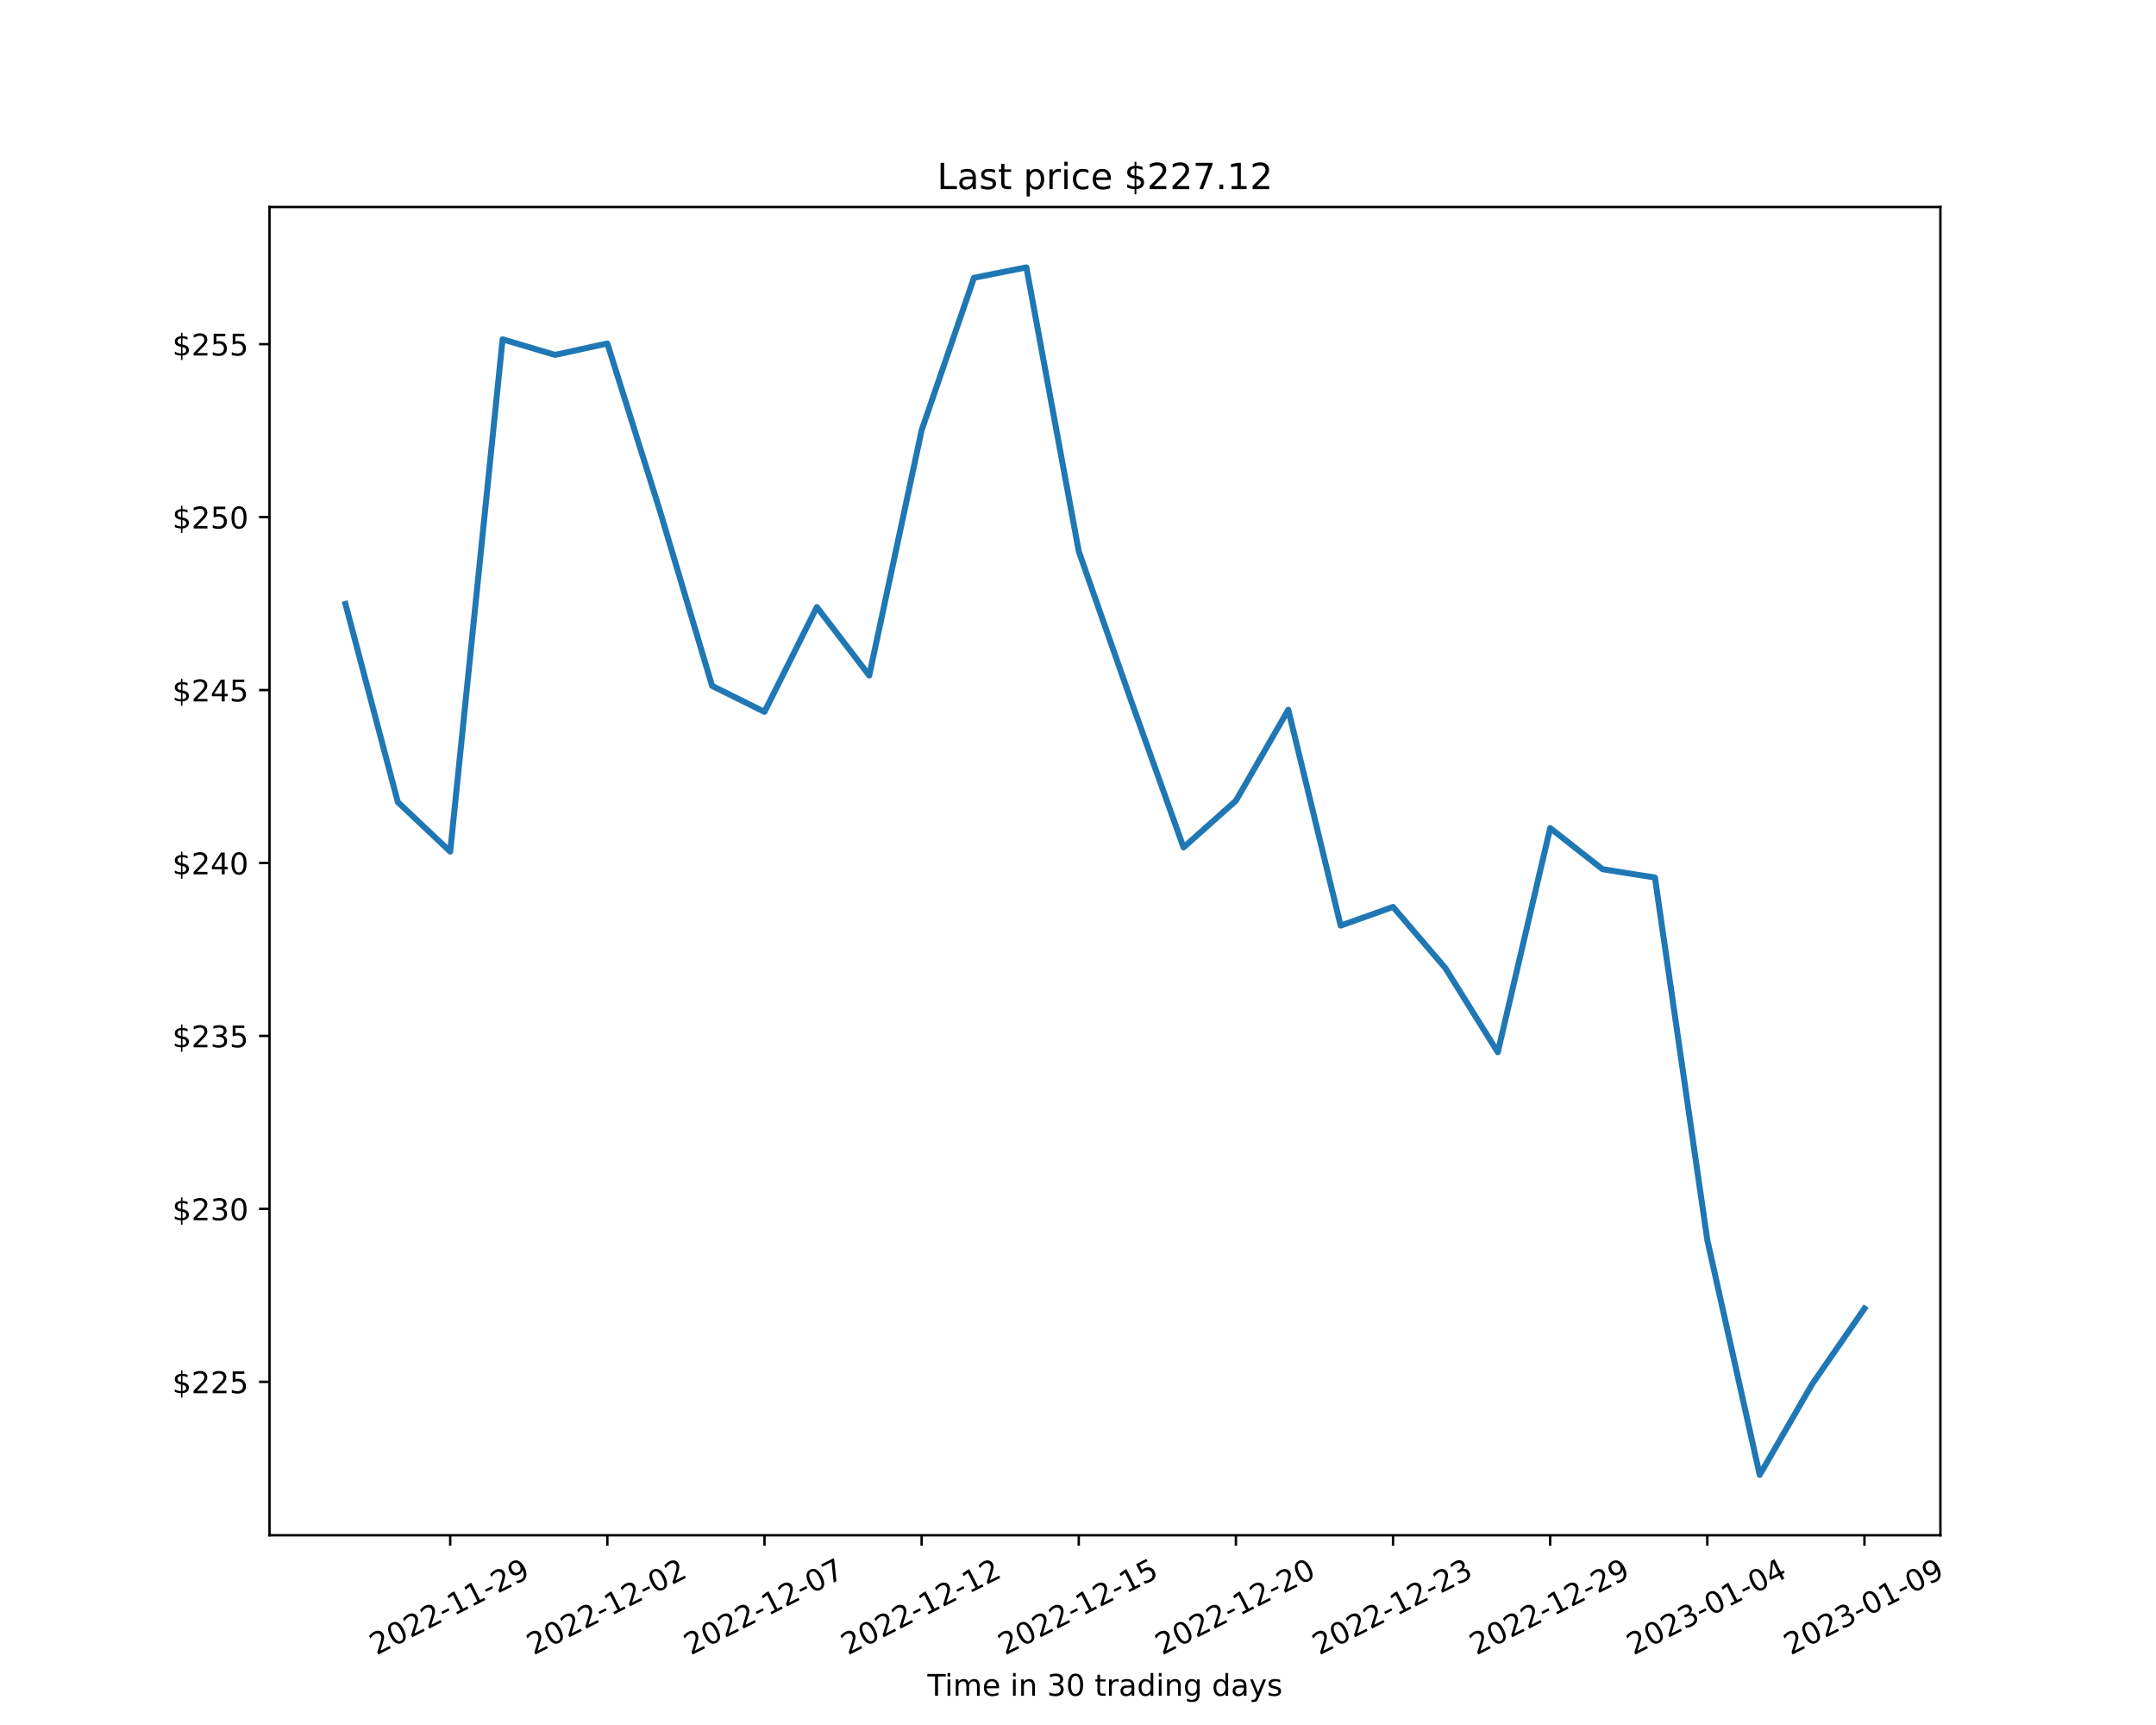
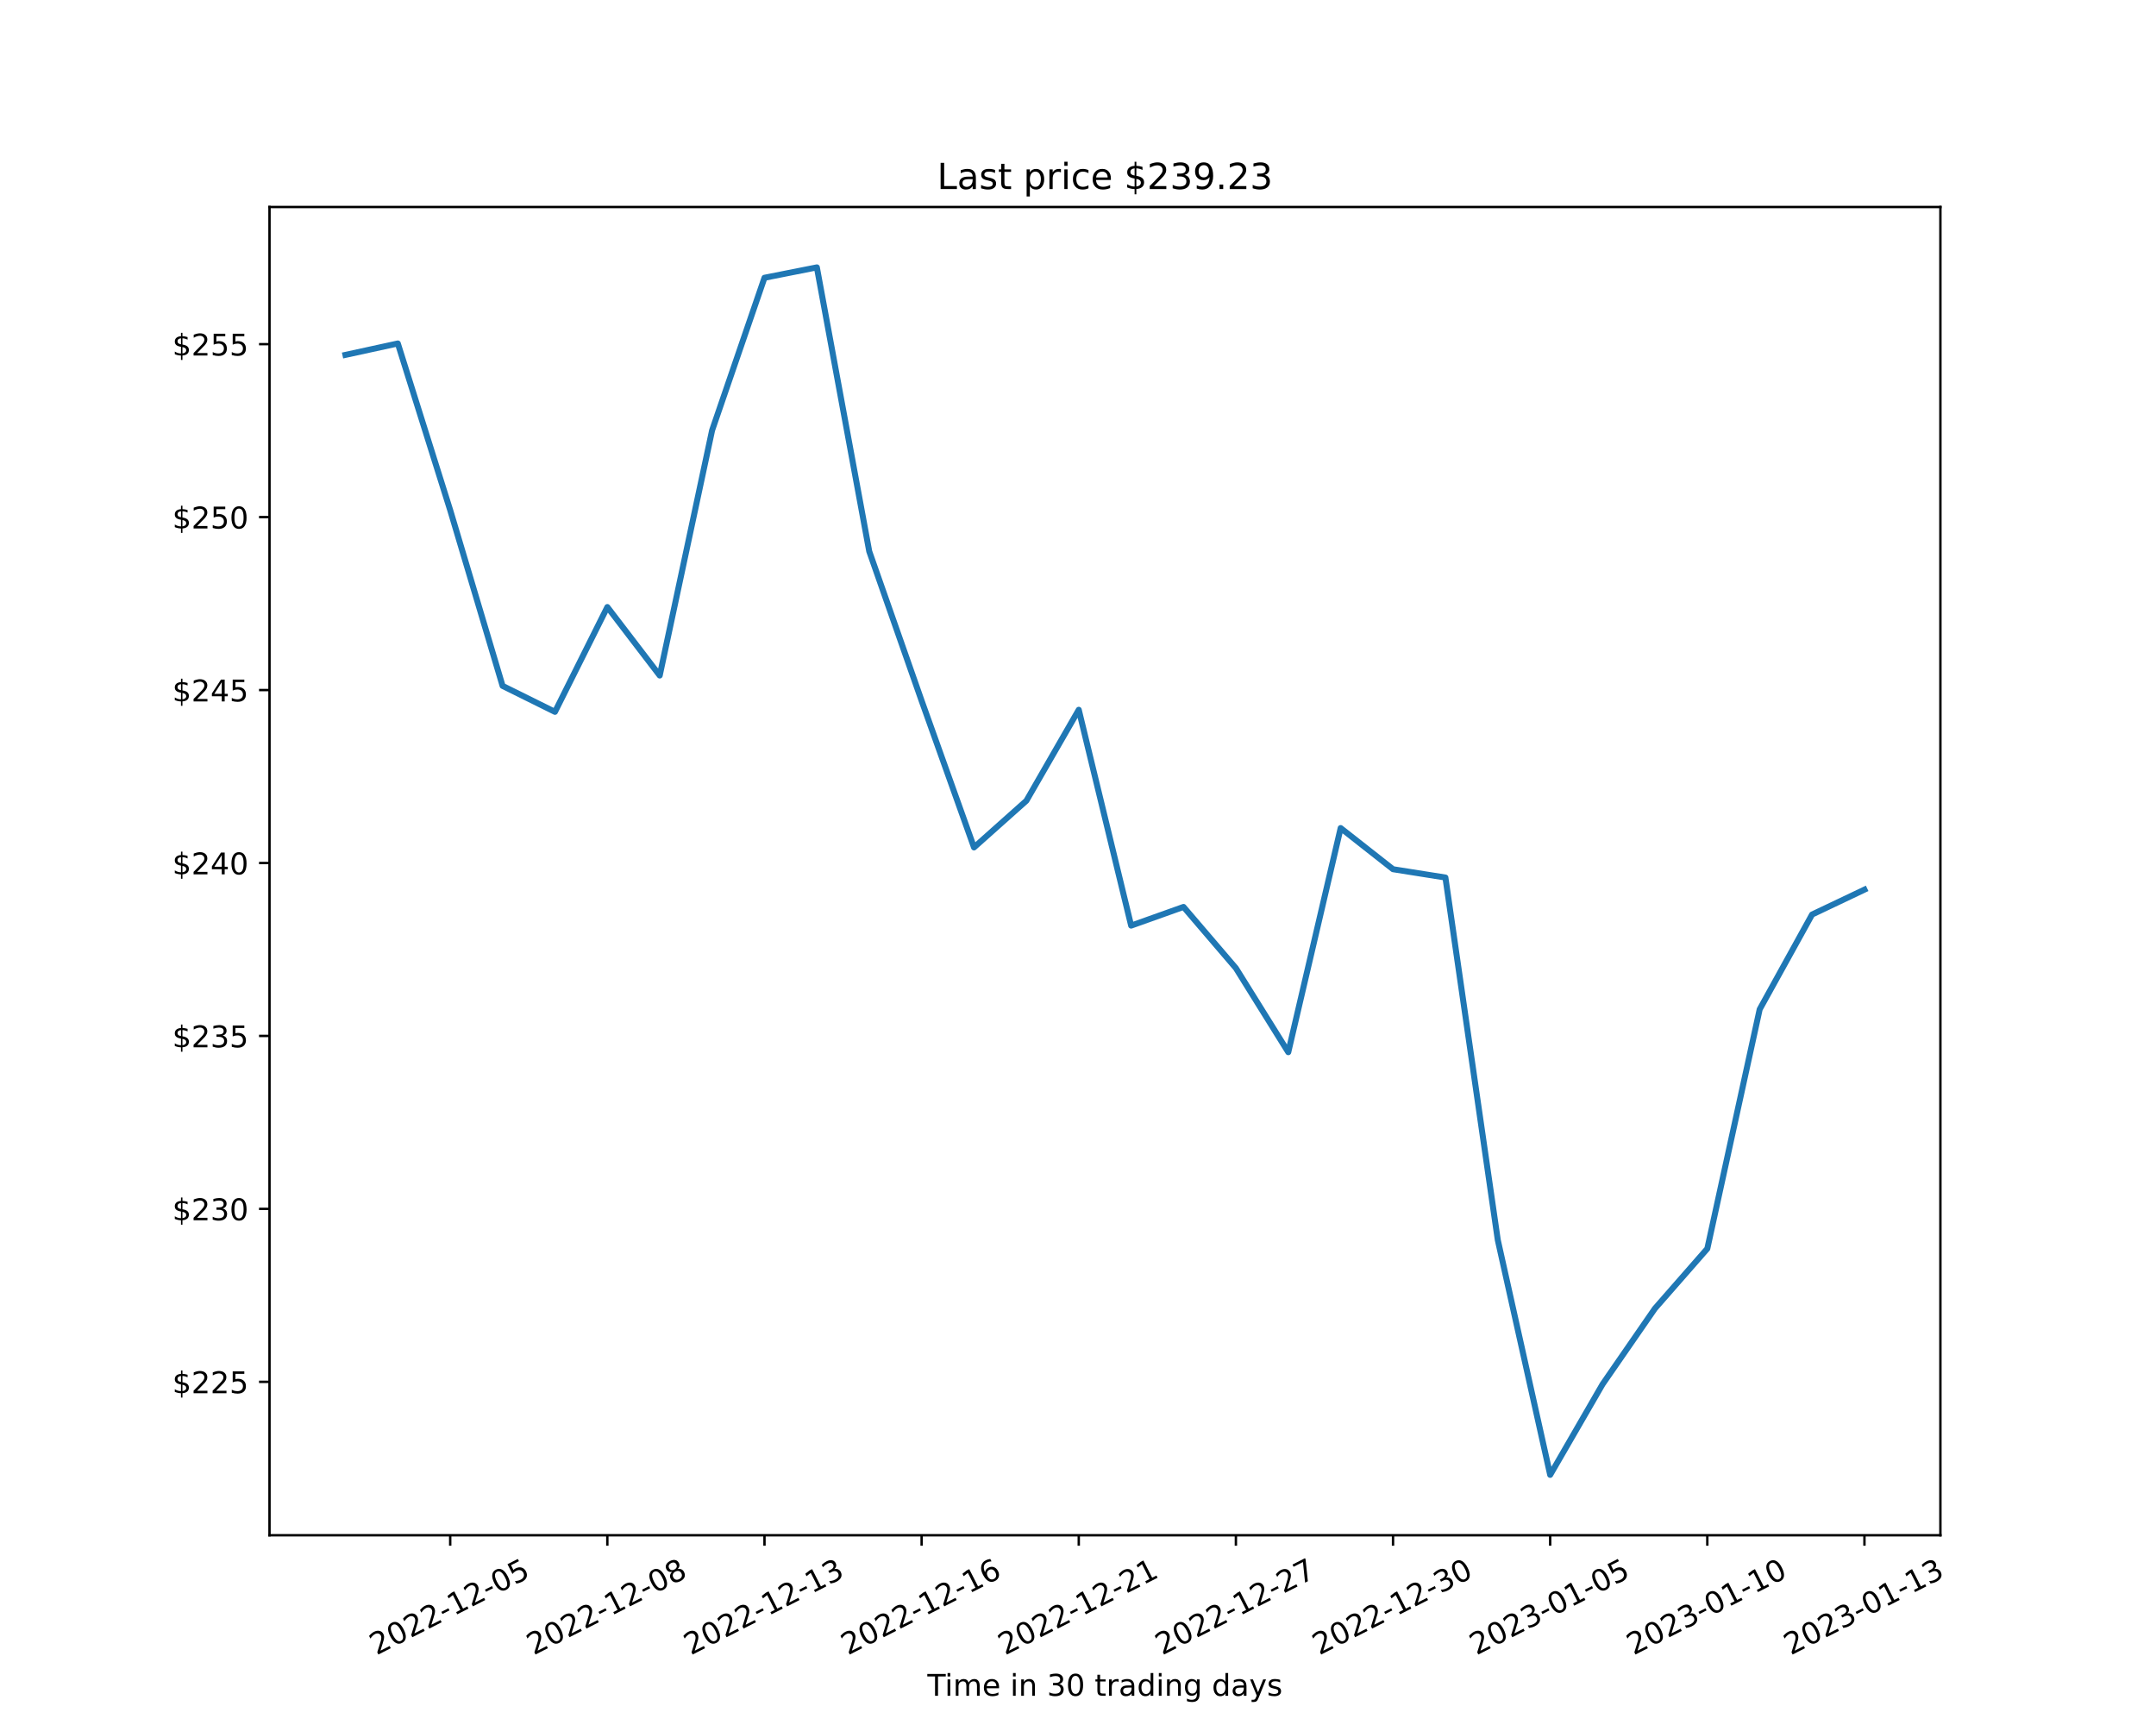
<svg xmlns="http://www.w3.org/2000/svg" xmlns:xlink="http://www.w3.org/1999/xlink" width="720pt" height="576pt" viewBox="0 0 720 576" version="1.1">
  <defs>
    <style type="text/css">*{stroke-linejoin: round; stroke-linecap: butt}</style>
  </defs>
  <g id="figure_1">
    <g id="patch_1">
      <path d="M 0 576  L 720 576  L 720 0  L 0 0  z " style="fill: #ffffff" />
    </g>
    <g id="axes_1">
      <g id="patch_2">
        <path d="M 90 512.64  L 648 512.64  L 648 69.12  L 90 69.12  z " style="fill: #ffffff" />
      </g>
      <g id="matplotlib.axis_1">
        <g id="xtick_1">
          <g id="line2d_1">
            <defs>
-               <path id="m94356f0869" d="M 0 0  L 0 3.5  " style="stroke: #000000; stroke-width: 0.8" />
+               <path id="ma079483c7f" d="M 0 0  L 0 3.5  " style="stroke: #000000; stroke-width: 0.8" />
            </defs>
            <g>
-               <use xlink:href="#m94356f0869" x="622.636" y="512.64" style="stroke: #000000; stroke-width: 0.8" />
+               <use xlink:href="#ma079483c7f" x="622.636" y="512.64" style="stroke: #000000; stroke-width: 0.8" />
            </g>
          </g>
          <g id="text_1">
            <g transform="translate(597.9984 552.7942) rotate(-27) scale(0.1 -0.1)">
              <defs>
                <path id="DejaVuSans-32" d="M 1228 531  L 3431 531  L 3431 0  L 469 0  L 469 531  Q 828 903 1448 1529  Q 2069 2156 2228 2338  Q 2531 2678 2651 2914  Q 2772 3150 2772 3378  Q 2772 3750 2511 3984  Q 2250 4219 1831 4219  Q 1534 4219 1204 4116  Q 875 4013 500 3803  L 500 4441  Q 881 4594 1212 4672  Q 1544 4750 1819 4750  Q 2544 4750 2975 4387  Q 3406 4025 3406 3419  Q 3406 3131 3298 2873  Q 3191 2616 2906 2266  Q 2828 2175 2409 1742  Q 1991 1309 1228 531  z " transform="scale(0.015625)" />
                <path id="DejaVuSans-30" d="M 2034 4250  Q 1547 4250 1301 3770  Q 1056 3291 1056 2328  Q 1056 1369 1301 889  Q 1547 409 2034 409  Q 2525 409 2770 889  Q 3016 1369 3016 2328  Q 3016 3291 2770 3770  Q 2525 4250 2034 4250  z M 2034 4750  Q 2819 4750 3233 4129  Q 3647 3509 3647 2328  Q 3647 1150 3233 529  Q 2819 -91 2034 -91  Q 1250 -91 836 529  Q 422 1150 422 2328  Q 422 3509 836 4129  Q 1250 4750 2034 4750  z " transform="scale(0.015625)" />
                <path id="DejaVuSans-33" d="M 2597 2516  Q 3050 2419 3304 2112  Q 3559 1806 3559 1356  Q 3559 666 3084 287  Q 2609 -91 1734 -91  Q 1441 -91 1130 -33  Q 819 25 488 141  L 488 750  Q 750 597 1062 519  Q 1375 441 1716 441  Q 2309 441 2620 675  Q 2931 909 2931 1356  Q 2931 1769 2642 2001  Q 2353 2234 1838 2234  L 1294 2234  L 1294 2753  L 1863 2753  Q 2328 2753 2575 2939  Q 2822 3125 2822 3475  Q 2822 3834 2567 4026  Q 2313 4219 1838 4219  Q 1578 4219 1281 4162  Q 984 4106 628 3988  L 628 4550  Q 988 4650 1302 4700  Q 1616 4750 1894 4750  Q 2613 4750 3031 4423  Q 3450 4097 3450 3541  Q 3450 3153 3228 2886  Q 3006 2619 2597 2516  z " transform="scale(0.015625)" />
                <path id="DejaVuSans-2d" d="M 313 2009  L 1997 2009  L 1997 1497  L 313 1497  L 313 2009  z " transform="scale(0.015625)" />
                <path id="DejaVuSans-31" d="M 794 531  L 1825 531  L 1825 4091  L 703 3866  L 703 4441  L 1819 4666  L 2450 4666  L 2450 531  L 3481 531  L 3481 0  L 794 0  L 794 531  z " transform="scale(0.015625)" />
-                 <path id="DejaVuSans-39" d="M 703 97  L 703 672  Q 941 559 1184 500  Q 1428 441 1663 441  Q 2288 441 2617 861  Q 2947 1281 2994 2138  Q 2813 1869 2534 1725  Q 2256 1581 1919 1581  Q 1219 1581 811 2004  Q 403 2428 403 3163  Q 403 3881 828 4315  Q 1253 4750 1959 4750  Q 2769 4750 3195 4129  Q 3622 3509 3622 2328  Q 3622 1225 3098 567  Q 2575 -91 1691 -91  Q 1453 -91 1209 -44  Q 966 3 703 97  z M 1959 2075  Q 2384 2075 2632 2365  Q 2881 2656 2881 3163  Q 2881 3666 2632 3958  Q 2384 4250 1959 4250  Q 1534 4250 1286 3958  Q 1038 3666 1038 3163  Q 1038 2656 1286 2365  Q 1534 2075 1959 2075  z " transform="scale(0.015625)" />
              </defs>
              <use xlink:href="#DejaVuSans-32" />
              <use xlink:href="#DejaVuSans-30" x="63.623" />
              <use xlink:href="#DejaVuSans-32" x="127.246" />
              <use xlink:href="#DejaVuSans-33" x="190.869" />
              <use xlink:href="#DejaVuSans-2d" x="254.492" />
              <use xlink:href="#DejaVuSans-30" x="290.576" />
              <use xlink:href="#DejaVuSans-31" x="354.199" />
              <use xlink:href="#DejaVuSans-2d" x="417.822" />
-               <use xlink:href="#DejaVuSans-30" x="453.906" />
-               <use xlink:href="#DejaVuSans-39" x="517.529" />
+               <use xlink:href="#DejaVuSans-31" x="453.906" />
+               <use xlink:href="#DejaVuSans-33" x="517.529" />
            </g>
          </g>
        </g>
        <g id="xtick_2">
          <g id="line2d_2">
            <g>
-               <use xlink:href="#m94356f0869" x="570.16" y="512.64" style="stroke: #000000; stroke-width: 0.8" />
+               <use xlink:href="#ma079483c7f" x="570.16" y="512.64" style="stroke: #000000; stroke-width: 0.8" />
            </g>
          </g>
          <g id="text_2">
            <g transform="translate(545.5219 552.7942) rotate(-27) scale(0.1 -0.1)">
-               <defs>
-                 <path id="DejaVuSans-34" d="M 2419 4116  L 825 1625  L 2419 1625  L 2419 4116  z M 2253 4666  L 3047 4666  L 3047 1625  L 3713 1625  L 3713 1100  L 3047 1100  L 3047 0  L 2419 0  L 2419 1100  L 313 1100  L 313 1709  L 2253 4666  z " transform="scale(0.015625)" />
-               </defs>
              <use xlink:href="#DejaVuSans-32" />
              <use xlink:href="#DejaVuSans-30" x="63.623" />
              <use xlink:href="#DejaVuSans-32" x="127.246" />
              <use xlink:href="#DejaVuSans-33" x="190.869" />
              <use xlink:href="#DejaVuSans-2d" x="254.492" />
              <use xlink:href="#DejaVuSans-30" x="290.576" />
              <use xlink:href="#DejaVuSans-31" x="354.199" />
              <use xlink:href="#DejaVuSans-2d" x="417.822" />
-               <use xlink:href="#DejaVuSans-30" x="453.906" />
-               <use xlink:href="#DejaVuSans-34" x="517.529" />
+               <use xlink:href="#DejaVuSans-31" x="453.906" />
+               <use xlink:href="#DejaVuSans-30" x="517.529" />
            </g>
          </g>
        </g>
        <g id="xtick_3">
          <g id="line2d_3">
            <g>
-               <use xlink:href="#m94356f0869" x="517.683" y="512.64" style="stroke: #000000; stroke-width: 0.8" />
+               <use xlink:href="#ma079483c7f" x="517.683" y="512.64" style="stroke: #000000; stroke-width: 0.8" />
            </g>
          </g>
          <g id="text_3">
            <g transform="translate(493.0454 552.7942) rotate(-27) scale(0.1 -0.1)">
-               <use xlink:href="#DejaVuSans-32" />
-               <use xlink:href="#DejaVuSans-30" x="63.623" />
-               <use xlink:href="#DejaVuSans-32" x="127.246" />
-               <use xlink:href="#DejaVuSans-32" x="190.869" />
-               <use xlink:href="#DejaVuSans-2d" x="254.492" />
-               <use xlink:href="#DejaVuSans-31" x="290.576" />
-               <use xlink:href="#DejaVuSans-32" x="354.199" />
-               <use xlink:href="#DejaVuSans-2d" x="417.822" />
-               <use xlink:href="#DejaVuSans-32" x="453.906" />
-               <use xlink:href="#DejaVuSans-39" x="517.529" />
+               <defs>
+                 <path id="DejaVuSans-35" d="M 691 4666  L 3169 4666  L 3169 4134  L 1269 4134  L 1269 2991  Q 1406 3038 1543 3061  Q 1681 3084 1819 3084  Q 2600 3084 3056 2656  Q 3513 2228 3513 1497  Q 3513 744 3044 326  Q 2575 -91 1722 -91  Q 1428 -91 1123 -41  Q 819 9 494 109  L 494 744  Q 775 591 1075 516  Q 1375 441 1709 441  Q 2250 441 2565 725  Q 2881 1009 2881 1497  Q 2881 1984 2565 2268  Q 2250 2553 1709 2553  Q 1456 2553 1204 2497  Q 953 2441 691 2322  L 691 4666  z " transform="scale(0.015625)" />
+               </defs>
+               <use xlink:href="#DejaVuSans-32" />
+               <use xlink:href="#DejaVuSans-30" x="63.623" />
+               <use xlink:href="#DejaVuSans-32" x="127.246" />
+               <use xlink:href="#DejaVuSans-33" x="190.869" />
+               <use xlink:href="#DejaVuSans-2d" x="254.492" />
+               <use xlink:href="#DejaVuSans-30" x="290.576" />
+               <use xlink:href="#DejaVuSans-31" x="354.199" />
+               <use xlink:href="#DejaVuSans-2d" x="417.822" />
+               <use xlink:href="#DejaVuSans-30" x="453.906" />
+               <use xlink:href="#DejaVuSans-35" x="517.529" />
            </g>
          </g>
        </g>
        <g id="xtick_4">
          <g id="line2d_4">
            <g>
-               <use xlink:href="#m94356f0869" x="465.207" y="512.64" style="stroke: #000000; stroke-width: 0.8" />
+               <use xlink:href="#ma079483c7f" x="465.207" y="512.64" style="stroke: #000000; stroke-width: 0.8" />
            </g>
          </g>
          <g id="text_4">
            <g transform="translate(440.5689 552.7942) rotate(-27) scale(0.1 -0.1)">
              <use xlink:href="#DejaVuSans-32" />
              <use xlink:href="#DejaVuSans-30" x="63.623" />
              <use xlink:href="#DejaVuSans-32" x="127.246" />
              <use xlink:href="#DejaVuSans-32" x="190.869" />
              <use xlink:href="#DejaVuSans-2d" x="254.492" />
              <use xlink:href="#DejaVuSans-31" x="290.576" />
              <use xlink:href="#DejaVuSans-32" x="354.199" />
              <use xlink:href="#DejaVuSans-2d" x="417.822" />
-               <use xlink:href="#DejaVuSans-32" x="453.906" />
-               <use xlink:href="#DejaVuSans-33" x="517.529" />
+               <use xlink:href="#DejaVuSans-33" x="453.906" />
+               <use xlink:href="#DejaVuSans-30" x="517.529" />
            </g>
          </g>
        </g>
        <g id="xtick_5">
          <g id="line2d_5">
            <g>
-               <use xlink:href="#m94356f0869" x="412.73" y="512.64" style="stroke: #000000; stroke-width: 0.8" />
+               <use xlink:href="#ma079483c7f" x="412.73" y="512.64" style="stroke: #000000; stroke-width: 0.8" />
            </g>
          </g>
          <g id="text_5">
            <g transform="translate(388.0924 552.7942) rotate(-27) scale(0.1 -0.1)">
+               <defs>
+                 <path id="DejaVuSans-37" d="M 525 4666  L 3525 4666  L 3525 4397  L 1831 0  L 1172 0  L 2766 4134  L 525 4134  L 525 4666  z " transform="scale(0.015625)" />
+               </defs>
              <use xlink:href="#DejaVuSans-32" />
              <use xlink:href="#DejaVuSans-30" x="63.623" />
              <use xlink:href="#DejaVuSans-32" x="127.246" />
              <use xlink:href="#DejaVuSans-32" x="190.869" />
              <use xlink:href="#DejaVuSans-2d" x="254.492" />
              <use xlink:href="#DejaVuSans-31" x="290.576" />
              <use xlink:href="#DejaVuSans-32" x="354.199" />
              <use xlink:href="#DejaVuSans-2d" x="417.822" />
              <use xlink:href="#DejaVuSans-32" x="453.906" />
-               <use xlink:href="#DejaVuSans-30" x="517.529" />
+               <use xlink:href="#DejaVuSans-37" x="517.529" />
            </g>
          </g>
        </g>
        <g id="xtick_6">
          <g id="line2d_6">
            <g>
-               <use xlink:href="#m94356f0869" x="360.254" y="512.64" style="stroke: #000000; stroke-width: 0.8" />
+               <use xlink:href="#ma079483c7f" x="360.254" y="512.64" style="stroke: #000000; stroke-width: 0.8" />
            </g>
          </g>
          <g id="text_6">
            <g transform="translate(335.6159 552.7942) rotate(-27) scale(0.1 -0.1)">
-               <defs>
-                 <path id="DejaVuSans-35" d="M 691 4666  L 3169 4666  L 3169 4134  L 1269 4134  L 1269 2991  Q 1406 3038 1543 3061  Q 1681 3084 1819 3084  Q 2600 3084 3056 2656  Q 3513 2228 3513 1497  Q 3513 744 3044 326  Q 2575 -91 1722 -91  Q 1428 -91 1123 -41  Q 819 9 494 109  L 494 744  Q 775 591 1075 516  Q 1375 441 1709 441  Q 2250 441 2565 725  Q 2881 1009 2881 1497  Q 2881 1984 2565 2268  Q 2250 2553 1709 2553  Q 1456 2553 1204 2497  Q 953 2441 691 2322  L 691 4666  z " transform="scale(0.015625)" />
-               </defs>
-               <use xlink:href="#DejaVuSans-32" />
-               <use xlink:href="#DejaVuSans-30" x="63.623" />
-               <use xlink:href="#DejaVuSans-32" x="127.246" />
-               <use xlink:href="#DejaVuSans-32" x="190.869" />
-               <use xlink:href="#DejaVuSans-2d" x="254.492" />
-               <use xlink:href="#DejaVuSans-31" x="290.576" />
-               <use xlink:href="#DejaVuSans-32" x="354.199" />
-               <use xlink:href="#DejaVuSans-2d" x="417.822" />
-               <use xlink:href="#DejaVuSans-31" x="453.906" />
-               <use xlink:href="#DejaVuSans-35" x="517.529" />
+               <use xlink:href="#DejaVuSans-32" />
+               <use xlink:href="#DejaVuSans-30" x="63.623" />
+               <use xlink:href="#DejaVuSans-32" x="127.246" />
+               <use xlink:href="#DejaVuSans-32" x="190.869" />
+               <use xlink:href="#DejaVuSans-2d" x="254.492" />
+               <use xlink:href="#DejaVuSans-31" x="290.576" />
+               <use xlink:href="#DejaVuSans-32" x="354.199" />
+               <use xlink:href="#DejaVuSans-2d" x="417.822" />
+               <use xlink:href="#DejaVuSans-32" x="453.906" />
+               <use xlink:href="#DejaVuSans-31" x="517.529" />
            </g>
          </g>
        </g>
        <g id="xtick_7">
          <g id="line2d_7">
            <g>
-               <use xlink:href="#m94356f0869" x="307.777" y="512.64" style="stroke: #000000; stroke-width: 0.8" />
+               <use xlink:href="#ma079483c7f" x="307.777" y="512.64" style="stroke: #000000; stroke-width: 0.8" />
            </g>
          </g>
          <g id="text_7">
            <g transform="translate(283.1395 552.7942) rotate(-27) scale(0.1 -0.1)">
+               <defs>
+                 <path id="DejaVuSans-36" d="M 2113 2584  Q 1688 2584 1439 2293  Q 1191 2003 1191 1497  Q 1191 994 1439 701  Q 1688 409 2113 409  Q 2538 409 2786 701  Q 3034 994 3034 1497  Q 3034 2003 2786 2293  Q 2538 2584 2113 2584  z M 3366 4563  L 3366 3988  Q 3128 4100 2886 4159  Q 2644 4219 2406 4219  Q 1781 4219 1451 3797  Q 1122 3375 1075 2522  Q 1259 2794 1537 2939  Q 1816 3084 2150 3084  Q 2853 3084 3261 2657  Q 3669 2231 3669 1497  Q 3669 778 3244 343  Q 2819 -91 2113 -91  Q 1303 -91 875 529  Q 447 1150 447 2328  Q 447 3434 972 4092  Q 1497 4750 2381 4750  Q 2619 4750 2861 4703  Q 3103 4656 3366 4563  z " transform="scale(0.015625)" />
+               </defs>
              <use xlink:href="#DejaVuSans-32" />
              <use xlink:href="#DejaVuSans-30" x="63.623" />
              <use xlink:href="#DejaVuSans-32" x="127.246" />
              <use xlink:href="#DejaVuSans-32" x="190.869" />
              <use xlink:href="#DejaVuSans-2d" x="254.492" />
              <use xlink:href="#DejaVuSans-31" x="290.576" />
              <use xlink:href="#DejaVuSans-32" x="354.199" />
              <use xlink:href="#DejaVuSans-2d" x="417.822" />
              <use xlink:href="#DejaVuSans-31" x="453.906" />
-               <use xlink:href="#DejaVuSans-32" x="517.529" />
+               <use xlink:href="#DejaVuSans-36" x="517.529" />
            </g>
          </g>
        </g>
        <g id="xtick_8">
          <g id="line2d_8">
            <g>
-               <use xlink:href="#m94356f0869" x="255.301" y="512.64" style="stroke: #000000; stroke-width: 0.8" />
+               <use xlink:href="#ma079483c7f" x="255.301" y="512.64" style="stroke: #000000; stroke-width: 0.8" />
            </g>
          </g>
          <g id="text_8">
            <g transform="translate(230.663 552.7942) rotate(-27) scale(0.1 -0.1)">
-               <defs>
-                 <path id="DejaVuSans-37" d="M 525 4666  L 3525 4666  L 3525 4397  L 1831 0  L 1172 0  L 2766 4134  L 525 4134  L 525 4666  z " transform="scale(0.015625)" />
-               </defs>
-               <use xlink:href="#DejaVuSans-32" />
-               <use xlink:href="#DejaVuSans-30" x="63.623" />
-               <use xlink:href="#DejaVuSans-32" x="127.246" />
-               <use xlink:href="#DejaVuSans-32" x="190.869" />
-               <use xlink:href="#DejaVuSans-2d" x="254.492" />
-               <use xlink:href="#DejaVuSans-31" x="290.576" />
-               <use xlink:href="#DejaVuSans-32" x="354.199" />
-               <use xlink:href="#DejaVuSans-2d" x="417.822" />
-               <use xlink:href="#DejaVuSans-30" x="453.906" />
-               <use xlink:href="#DejaVuSans-37" x="517.529" />
+               <use xlink:href="#DejaVuSans-32" />
+               <use xlink:href="#DejaVuSans-30" x="63.623" />
+               <use xlink:href="#DejaVuSans-32" x="127.246" />
+               <use xlink:href="#DejaVuSans-32" x="190.869" />
+               <use xlink:href="#DejaVuSans-2d" x="254.492" />
+               <use xlink:href="#DejaVuSans-31" x="290.576" />
+               <use xlink:href="#DejaVuSans-32" x="354.199" />
+               <use xlink:href="#DejaVuSans-2d" x="417.822" />
+               <use xlink:href="#DejaVuSans-31" x="453.906" />
+               <use xlink:href="#DejaVuSans-33" x="517.529" />
            </g>
          </g>
        </g>
        <g id="xtick_9">
          <g id="line2d_9">
            <g>
-               <use xlink:href="#m94356f0869" x="202.824" y="512.64" style="stroke: #000000; stroke-width: 0.8" />
+               <use xlink:href="#ma079483c7f" x="202.824" y="512.64" style="stroke: #000000; stroke-width: 0.8" />
            </g>
          </g>
          <g id="text_9">
            <g transform="translate(178.1865 552.7942) rotate(-27) scale(0.1 -0.1)">
+               <defs>
+                 <path id="DejaVuSans-38" d="M 2034 2216  Q 1584 2216 1326 1975  Q 1069 1734 1069 1313  Q 1069 891 1326 650  Q 1584 409 2034 409  Q 2484 409 2743 651  Q 3003 894 3003 1313  Q 3003 1734 2745 1975  Q 2488 2216 2034 2216  z M 1403 2484  Q 997 2584 770 2862  Q 544 3141 544 3541  Q 544 4100 942 4425  Q 1341 4750 2034 4750  Q 2731 4750 3128 4425  Q 3525 4100 3525 3541  Q 3525 3141 3298 2862  Q 3072 2584 2669 2484  Q 3125 2378 3379 2068  Q 3634 1759 3634 1313  Q 3634 634 3220 271  Q 2806 -91 2034 -91  Q 1263 -91 848 271  Q 434 634 434 1313  Q 434 1759 690 2068  Q 947 2378 1403 2484  z M 1172 3481  Q 1172 3119 1398 2916  Q 1625 2713 2034 2713  Q 2441 2713 2670 2916  Q 2900 3119 2900 3481  Q 2900 3844 2670 4047  Q 2441 4250 2034 4250  Q 1625 4250 1398 4047  Q 1172 3844 1172 3481  z " transform="scale(0.015625)" />
+               </defs>
              <use xlink:href="#DejaVuSans-32" />
              <use xlink:href="#DejaVuSans-30" x="63.623" />
              <use xlink:href="#DejaVuSans-32" x="127.246" />
              <use xlink:href="#DejaVuSans-32" x="190.869" />
              <use xlink:href="#DejaVuSans-2d" x="254.492" />
              <use xlink:href="#DejaVuSans-31" x="290.576" />
              <use xlink:href="#DejaVuSans-32" x="354.199" />
              <use xlink:href="#DejaVuSans-2d" x="417.822" />
              <use xlink:href="#DejaVuSans-30" x="453.906" />
-               <use xlink:href="#DejaVuSans-32" x="517.529" />
+               <use xlink:href="#DejaVuSans-38" x="517.529" />
            </g>
          </g>
        </g>
        <g id="xtick_10">
          <g id="line2d_10">
            <g>
-               <use xlink:href="#m94356f0869" x="150.348" y="512.64" style="stroke: #000000; stroke-width: 0.8" />
+               <use xlink:href="#ma079483c7f" x="150.348" y="512.64" style="stroke: #000000; stroke-width: 0.8" />
            </g>
          </g>
          <g id="text_10">
            <g transform="translate(125.71 552.7942) rotate(-27) scale(0.1 -0.1)">
              <use xlink:href="#DejaVuSans-32" />
              <use xlink:href="#DejaVuSans-30" x="63.623" />
              <use xlink:href="#DejaVuSans-32" x="127.246" />
              <use xlink:href="#DejaVuSans-32" x="190.869" />
              <use xlink:href="#DejaVuSans-2d" x="254.492" />
              <use xlink:href="#DejaVuSans-31" x="290.576" />
-               <use xlink:href="#DejaVuSans-31" x="354.199" />
-               <use xlink:href="#DejaVuSans-2d" x="417.822" />
-               <use xlink:href="#DejaVuSans-32" x="453.906" />
-               <use xlink:href="#DejaVuSans-39" x="517.529" />
+               <use xlink:href="#DejaVuSans-32" x="354.199" />
+               <use xlink:href="#DejaVuSans-2d" x="417.822" />
+               <use xlink:href="#DejaVuSans-30" x="453.906" />
+               <use xlink:href="#DejaVuSans-35" x="517.529" />
            </g>
          </g>
        </g>
        <g id="text_11">
          <g transform="translate(309.7016 566.2457) scale(0.1 -0.1)">
            <defs>
              <path id="DejaVuSans-54" d="M -19 4666  L 3928 4666  L 3928 4134  L 2272 4134  L 2272 0  L 1638 0  L 1638 4134  L -19 4134  L -19 4666  z " transform="scale(0.015625)" />
              <path id="DejaVuSans-69" d="M 603 3500  L 1178 3500  L 1178 0  L 603 0  L 603 3500  z M 603 4863  L 1178 4863  L 1178 4134  L 603 4134  L 603 4863  z " transform="scale(0.015625)" />
              <path id="DejaVuSans-6d" d="M 3328 2828  Q 3544 3216 3844 3400  Q 4144 3584 4550 3584  Q 5097 3584 5394 3201  Q 5691 2819 5691 2113  L 5691 0  L 5113 0  L 5113 2094  Q 5113 2597 4934 2840  Q 4756 3084 4391 3084  Q 3944 3084 3684 2787  Q 3425 2491 3425 1978  L 3425 0  L 2847 0  L 2847 2094  Q 2847 2600 2669 2842  Q 2491 3084 2119 3084  Q 1678 3084 1418 2786  Q 1159 2488 1159 1978  L 1159 0  L 581 0  L 581 3500  L 1159 3500  L 1159 2956  Q 1356 3278 1631 3431  Q 1906 3584 2284 3584  Q 2666 3584 2933 3390  Q 3200 3197 3328 2828  z " transform="scale(0.015625)" />
              <path id="DejaVuSans-65" d="M 3597 1894  L 3597 1613  L 953 1613  Q 991 1019 1311 708  Q 1631 397 2203 397  Q 2534 397 2845 478  Q 3156 559 3463 722  L 3463 178  Q 3153 47 2828 -22  Q 2503 -91 2169 -91  Q 1331 -91 842 396  Q 353 884 353 1716  Q 353 2575 817 3079  Q 1281 3584 2069 3584  Q 2775 3584 3186 3129  Q 3597 2675 3597 1894  z M 3022 2063  Q 3016 2534 2758 2815  Q 2500 3097 2075 3097  Q 1594 3097 1305 2825  Q 1016 2553 972 2059  L 3022 2063  z " transform="scale(0.015625)" />
              <path id="DejaVuSans-20" transform="scale(0.015625)" />
              <path id="DejaVuSans-6e" d="M 3513 2113  L 3513 0  L 2938 0  L 2938 2094  Q 2938 2591 2744 2837  Q 2550 3084 2163 3084  Q 1697 3084 1428 2787  Q 1159 2491 1159 1978  L 1159 0  L 581 0  L 581 3500  L 1159 3500  L 1159 2956  Q 1366 3272 1645 3428  Q 1925 3584 2291 3584  Q 2894 3584 3203 3211  Q 3513 2838 3513 2113  z " transform="scale(0.015625)" />
              <path id="DejaVuSans-74" d="M 1172 4494  L 1172 3500  L 2356 3500  L 2356 3053  L 1172 3053  L 1172 1153  Q 1172 725 1289 603  Q 1406 481 1766 481  L 2356 481  L 2356 0  L 1766 0  Q 1100 0 847 248  Q 594 497 594 1153  L 594 3053  L 172 3053  L 172 3500  L 594 3500  L 594 4494  L 1172 4494  z " transform="scale(0.015625)" />
              <path id="DejaVuSans-72" d="M 2631 2963  Q 2534 3019 2420 3045  Q 2306 3072 2169 3072  Q 1681 3072 1420 2755  Q 1159 2438 1159 1844  L 1159 0  L 581 0  L 581 3500  L 1159 3500  L 1159 2956  Q 1341 3275 1631 3429  Q 1922 3584 2338 3584  Q 2397 3584 2469 3576  Q 2541 3569 2628 3553  L 2631 2963  z " transform="scale(0.015625)" />
              <path id="DejaVuSans-61" d="M 2194 1759  Q 1497 1759 1228 1600  Q 959 1441 959 1056  Q 959 750 1161 570  Q 1363 391 1709 391  Q 2188 391 2477 730  Q 2766 1069 2766 1631  L 2766 1759  L 2194 1759  z M 3341 1997  L 3341 0  L 2766 0  L 2766 531  Q 2569 213 2275 61  Q 1981 -91 1556 -91  Q 1019 -91 701 211  Q 384 513 384 1019  Q 384 1609 779 1909  Q 1175 2209 1959 2209  L 2766 2209  L 2766 2266  Q 2766 2663 2505 2880  Q 2244 3097 1772 3097  Q 1472 3097 1187 3025  Q 903 2953 641 2809  L 641 3341  Q 956 3463 1253 3523  Q 1550 3584 1831 3584  Q 2591 3584 2966 3190  Q 3341 2797 3341 1997  z " transform="scale(0.015625)" />
              <path id="DejaVuSans-64" d="M 2906 2969  L 2906 4863  L 3481 4863  L 3481 0  L 2906 0  L 2906 525  Q 2725 213 2448 61  Q 2172 -91 1784 -91  Q 1150 -91 751 415  Q 353 922 353 1747  Q 353 2572 751 3078  Q 1150 3584 1784 3584  Q 2172 3584 2448 3432  Q 2725 3281 2906 2969  z M 947 1747  Q 947 1113 1208 752  Q 1469 391 1925 391  Q 2381 391 2643 752  Q 2906 1113 2906 1747  Q 2906 2381 2643 2742  Q 2381 3103 1925 3103  Q 1469 3103 1208 2742  Q 947 2381 947 1747  z " transform="scale(0.015625)" />
              <path id="DejaVuSans-67" d="M 2906 1791  Q 2906 2416 2648 2759  Q 2391 3103 1925 3103  Q 1463 3103 1205 2759  Q 947 2416 947 1791  Q 947 1169 1205 825  Q 1463 481 1925 481  Q 2391 481 2648 825  Q 2906 1169 2906 1791  z M 3481 434  Q 3481 -459 3084 -895  Q 2688 -1331 1869 -1331  Q 1566 -1331 1297 -1286  Q 1028 -1241 775 -1147  L 775 -588  Q 1028 -725 1275 -790  Q 1522 -856 1778 -856  Q 2344 -856 2625 -561  Q 2906 -266 2906 331  L 2906 616  Q 2728 306 2450 153  Q 2172 0 1784 0  Q 1141 0 747 490  Q 353 981 353 1791  Q 353 2603 747 3093  Q 1141 3584 1784 3584  Q 2172 3584 2450 3431  Q 2728 3278 2906 2969  L 2906 3500  L 3481 3500  L 3481 434  z " transform="scale(0.015625)" />
              <path id="DejaVuSans-79" d="M 2059 -325  Q 1816 -950 1584 -1140  Q 1353 -1331 966 -1331  L 506 -1331  L 506 -850  L 844 -850  Q 1081 -850 1212 -737  Q 1344 -625 1503 -206  L 1606 56  L 191 3500  L 800 3500  L 1894 763  L 2988 3500  L 3597 3500  L 2059 -325  z " transform="scale(0.015625)" />
              <path id="DejaVuSans-73" d="M 2834 3397  L 2834 2853  Q 2591 2978 2328 3040  Q 2066 3103 1784 3103  Q 1356 3103 1142 2972  Q 928 2841 928 2578  Q 928 2378 1081 2264  Q 1234 2150 1697 2047  L 1894 2003  Q 2506 1872 2764 1633  Q 3022 1394 3022 966  Q 3022 478 2636 193  Q 2250 -91 1575 -91  Q 1294 -91 989 -36  Q 684 19 347 128  L 347 722  Q 666 556 975 473  Q 1284 391 1588 391  Q 1994 391 2212 530  Q 2431 669 2431 922  Q 2431 1156 2273 1281  Q 2116 1406 1581 1522  L 1381 1569  Q 847 1681 609 1914  Q 372 2147 372 2553  Q 372 3047 722 3315  Q 1072 3584 1716 3584  Q 2034 3584 2315 3537  Q 2597 3491 2834 3397  z " transform="scale(0.015625)" />
            </defs>
            <use xlink:href="#DejaVuSans-54" />
            <use xlink:href="#DejaVuSans-69" x="57.959" />
            <use xlink:href="#DejaVuSans-6d" x="85.742" />
            <use xlink:href="#DejaVuSans-65" x="183.154" />
            <use xlink:href="#DejaVuSans-20" x="244.678" />
            <use xlink:href="#DejaVuSans-69" x="276.465" />
            <use xlink:href="#DejaVuSans-6e" x="304.248" />
            <use xlink:href="#DejaVuSans-20" x="367.627" />
            <use xlink:href="#DejaVuSans-33" x="399.414" />
            <use xlink:href="#DejaVuSans-30" x="463.037" />
            <use xlink:href="#DejaVuSans-20" x="526.66" />
            <use xlink:href="#DejaVuSans-74" x="558.447" />
            <use xlink:href="#DejaVuSans-72" x="597.656" />
            <use xlink:href="#DejaVuSans-61" x="638.77" />
            <use xlink:href="#DejaVuSans-64" x="700.049" />
            <use xlink:href="#DejaVuSans-69" x="763.525" />
            <use xlink:href="#DejaVuSans-6e" x="791.309" />
            <use xlink:href="#DejaVuSans-67" x="854.688" />
            <use xlink:href="#DejaVuSans-20" x="918.164" />
            <use xlink:href="#DejaVuSans-64" x="949.951" />
            <use xlink:href="#DejaVuSans-61" x="1013.428" />
            <use xlink:href="#DejaVuSans-79" x="1074.707" />
            <use xlink:href="#DejaVuSans-73" x="1133.887" />
          </g>
        </g>
      </g>
      <g id="matplotlib.axis_2">
        <g id="ytick_1">
          <g id="line2d_11">
            <defs>
-               <path id="md0b1e2a7c6" d="M 0 0  L -3.5 0  " style="stroke: #000000; stroke-width: 0.8" />
+               <path id="mc8173c9ed2" d="M 0 0  L -3.5 0  " style="stroke: #000000; stroke-width: 0.8" />
            </defs>
            <g>
-               <use xlink:href="#md0b1e2a7c6" x="90" y="461.411" style="stroke: #000000; stroke-width: 0.8" />
+               <use xlink:href="#mc8173c9ed2" x="90" y="461.411" style="stroke: #000000; stroke-width: 0.8" />
            </g>
          </g>
          <g id="text_12">
            <g transform="translate(57.55 465.2105) scale(0.1 -0.1)">
              <defs>
                <path id="DejaVuSans-24" d="M 2163 -941  L 1850 -941  L 1847 0  Q 1519 6 1191 76  Q 863 147 531 288  L 531 850  Q 850 650 1176 548  Q 1503 447 1850 444  L 1850 1869  Q 1159 1981 845 2250  Q 531 2519 531 2988  Q 531 3497 872 3790  Q 1213 4084 1850 4128  L 1850 4863  L 2163 4863  L 2163 4138  Q 2453 4125 2725 4076  Q 2997 4028 3256 3944  L 3256 3397  Q 2997 3528 2723 3600  Q 2450 3672 2163 3684  L 2163 2350  Q 2872 2241 3206 1959  Q 3541 1678 3541 1191  Q 3541 663 3186 358  Q 2831 53 2163 6  L 2163 -941  z M 1850 2406  L 1850 3688  Q 1488 3647 1297 3481  Q 1106 3316 1106 3041  Q 1106 2772 1282 2622  Q 1459 2472 1850 2406  z M 2163 1806  L 2163 453  Q 2559 506 2761 678  Q 2963 850 2963 1131  Q 2963 1406 2770 1568  Q 2578 1731 2163 1806  z " transform="scale(0.015625)" />
              </defs>
              <use xlink:href="#DejaVuSans-24" />
              <use xlink:href="#DejaVuSans-32" x="63.623" />
              <use xlink:href="#DejaVuSans-32" x="127.246" />
              <use xlink:href="#DejaVuSans-35" x="190.869" />
            </g>
          </g>
        </g>
        <g id="ytick_2">
          <g id="line2d_12">
            <g>
-               <use xlink:href="#md0b1e2a7c6" x="90" y="403.663" style="stroke: #000000; stroke-width: 0.8" />
+               <use xlink:href="#mc8173c9ed2" x="90" y="403.663" style="stroke: #000000; stroke-width: 0.8" />
            </g>
          </g>
          <g id="text_13">
            <g transform="translate(57.55 407.462) scale(0.1 -0.1)">
              <use xlink:href="#DejaVuSans-24" />
              <use xlink:href="#DejaVuSans-32" x="63.623" />
              <use xlink:href="#DejaVuSans-33" x="127.246" />
              <use xlink:href="#DejaVuSans-30" x="190.869" />
            </g>
          </g>
        </g>
        <g id="ytick_3">
          <g id="line2d_13">
            <g>
-               <use xlink:href="#md0b1e2a7c6" x="90" y="345.914" style="stroke: #000000; stroke-width: 0.8" />
+               <use xlink:href="#mc8173c9ed2" x="90" y="345.914" style="stroke: #000000; stroke-width: 0.8" />
            </g>
          </g>
          <g id="text_14">
            <g transform="translate(57.55 349.7135) scale(0.1 -0.1)">
              <use xlink:href="#DejaVuSans-24" />
              <use xlink:href="#DejaVuSans-32" x="63.623" />
              <use xlink:href="#DejaVuSans-33" x="127.246" />
              <use xlink:href="#DejaVuSans-35" x="190.869" />
            </g>
          </g>
        </g>
        <g id="ytick_4">
          <g id="line2d_14">
            <g>
-               <use xlink:href="#md0b1e2a7c6" x="90" y="288.166" style="stroke: #000000; stroke-width: 0.8" />
+               <use xlink:href="#mc8173c9ed2" x="90" y="288.166" style="stroke: #000000; stroke-width: 0.8" />
            </g>
          </g>
          <g id="text_15">
            <g transform="translate(57.55 291.965) scale(0.1 -0.1)">
+               <defs>
+                 <path id="DejaVuSans-34" d="M 2419 4116  L 825 1625  L 2419 1625  L 2419 4116  z M 2253 4666  L 3047 4666  L 3047 1625  L 3713 1625  L 3713 1100  L 3047 1100  L 3047 0  L 2419 0  L 2419 1100  L 313 1100  L 313 1709  L 2253 4666  z " transform="scale(0.015625)" />
+               </defs>
              <use xlink:href="#DejaVuSans-24" />
              <use xlink:href="#DejaVuSans-32" x="63.623" />
              <use xlink:href="#DejaVuSans-34" x="127.246" />
              <use xlink:href="#DejaVuSans-30" x="190.869" />
            </g>
          </g>
        </g>
        <g id="ytick_5">
          <g id="line2d_15">
            <g>
-               <use xlink:href="#md0b1e2a7c6" x="90" y="230.417" style="stroke: #000000; stroke-width: 0.8" />
+               <use xlink:href="#mc8173c9ed2" x="90" y="230.417" style="stroke: #000000; stroke-width: 0.8" />
            </g>
          </g>
          <g id="text_16">
            <g transform="translate(57.55 234.2165) scale(0.1 -0.1)">
              <use xlink:href="#DejaVuSans-24" />
              <use xlink:href="#DejaVuSans-32" x="63.623" />
              <use xlink:href="#DejaVuSans-34" x="127.246" />
              <use xlink:href="#DejaVuSans-35" x="190.869" />
            </g>
          </g>
        </g>
        <g id="ytick_6">
          <g id="line2d_16">
            <g>
-               <use xlink:href="#md0b1e2a7c6" x="90" y="172.669" style="stroke: #000000; stroke-width: 0.8" />
+               <use xlink:href="#mc8173c9ed2" x="90" y="172.669" style="stroke: #000000; stroke-width: 0.8" />
            </g>
          </g>
          <g id="text_17">
            <g transform="translate(57.55 176.468) scale(0.1 -0.1)">
              <use xlink:href="#DejaVuSans-24" />
              <use xlink:href="#DejaVuSans-32" x="63.623" />
              <use xlink:href="#DejaVuSans-35" x="127.246" />
              <use xlink:href="#DejaVuSans-30" x="190.869" />
            </g>
          </g>
        </g>
        <g id="ytick_7">
          <g id="line2d_17">
            <g>
-               <use xlink:href="#md0b1e2a7c6" x="90" y="114.92" style="stroke: #000000; stroke-width: 0.8" />
+               <use xlink:href="#mc8173c9ed2" x="90" y="114.92" style="stroke: #000000; stroke-width: 0.8" />
            </g>
          </g>
          <g id="text_18">
            <g transform="translate(57.55 118.7196) scale(0.1 -0.1)">
              <use xlink:href="#DejaVuSans-24" />
              <use xlink:href="#DejaVuSans-32" x="63.623" />
              <use xlink:href="#DejaVuSans-35" x="127.246" />
              <use xlink:href="#DejaVuSans-35" x="190.869" />
            </g>
          </g>
        </g>
      </g>
      <g id="line2d_18">
-         <path d="M 622.636 436.926  L 605.144 462.22  L 587.652 492.48  L 570.16 414.058  L 552.668 293.017  L 535.176 290.245  L 517.683 276.501  L 500.191 351.343  L 482.699 323.277  L 465.207 302.834  L 447.715 309.071  L 430.223 237.001  L 412.73 267.376  L 395.238 282.968  L 377.746 233.998  L 360.254 184.103  L 342.762 89.28  L 325.27 92.745  L 307.777 143.679  L 290.285 225.566  L 272.793 202.698  L 255.301 237.694  L 237.809 229.031  L 220.317 170.359  L 202.824 114.689  L 185.332 118.501  L 167.84 113.303  L 150.348 284.354  L 132.856 267.838  L 115.364 201.659  " clip-path="url(#p52c2c4f69e)" style="fill: none; stroke: #1f77b4; stroke-width: 2; stroke-linecap: square" />
+         <path d="M 622.636 297.059  L 605.144 305.375  L 587.652 337.021  L 570.16 416.945  L 552.668 436.926  L 535.176 462.22  L 517.683 492.48  L 500.191 414.058  L 482.699 293.017  L 465.207 290.245  L 447.715 276.501  L 430.223 351.343  L 412.73 323.277  L 395.238 302.834  L 377.746 309.071  L 360.254 237.001  L 342.762 267.376  L 325.27 282.968  L 307.777 233.998  L 290.285 184.103  L 272.793 89.28  L 255.301 92.745  L 237.809 143.679  L 220.317 225.566  L 202.824 202.698  L 185.332 237.694  L 167.84 229.031  L 150.348 170.359  L 132.856 114.689  L 115.364 118.501  " clip-path="url(#p32c5c8f659)" style="fill: none; stroke: #1f77b4; stroke-width: 2; stroke-linecap: square" />
      </g>
      <g id="patch_3">
        <path d="M 90 512.64  L 90 69.12  " style="fill: none; stroke: #000000; stroke-width: 0.8; stroke-linejoin: miter; stroke-linecap: square" />
      </g>
      <g id="patch_4">
        <path d="M 648 512.64  L 648 69.12  " style="fill: none; stroke: #000000; stroke-width: 0.8; stroke-linejoin: miter; stroke-linecap: square" />
      </g>
      <g id="patch_5">
        <path d="M 90 512.64  L 648 512.64  " style="fill: none; stroke: #000000; stroke-width: 0.8; stroke-linejoin: miter; stroke-linecap: square" />
      </g>
      <g id="patch_6">
        <path d="M 90 69.12  L 648 69.12  " style="fill: none; stroke: #000000; stroke-width: 0.8; stroke-linejoin: miter; stroke-linecap: square" />
      </g>
      <g id="text_19">
        <g transform="translate(312.9431 63.12) scale(0.12 -0.12)">
          <defs>
            <path id="DejaVuSans-4c" d="M 628 4666  L 1259 4666  L 1259 531  L 3531 531  L 3531 0  L 628 0  L 628 4666  z " transform="scale(0.015625)" />
            <path id="DejaVuSans-70" d="M 1159 525  L 1159 -1331  L 581 -1331  L 581 3500  L 1159 3500  L 1159 2969  Q 1341 3281 1617 3432  Q 1894 3584 2278 3584  Q 2916 3584 3314 3078  Q 3713 2572 3713 1747  Q 3713 922 3314 415  Q 2916 -91 2278 -91  Q 1894 -91 1617 61  Q 1341 213 1159 525  z M 3116 1747  Q 3116 2381 2855 2742  Q 2594 3103 2138 3103  Q 1681 3103 1420 2742  Q 1159 2381 1159 1747  Q 1159 1113 1420 752  Q 1681 391 2138 391  Q 2594 391 2855 752  Q 3116 1113 3116 1747  z " transform="scale(0.015625)" />
            <path id="DejaVuSans-63" d="M 3122 3366  L 3122 2828  Q 2878 2963 2633 3030  Q 2388 3097 2138 3097  Q 1578 3097 1268 2742  Q 959 2388 959 1747  Q 959 1106 1268 751  Q 1578 397 2138 397  Q 2388 397 2633 464  Q 2878 531 3122 666  L 3122 134  Q 2881 22 2623 -34  Q 2366 -91 2075 -91  Q 1284 -91 818 406  Q 353 903 353 1747  Q 353 2603 823 3093  Q 1294 3584 2113 3584  Q 2378 3584 2631 3529  Q 2884 3475 3122 3366  z " transform="scale(0.015625)" />
+             <path id="DejaVuSans-39" d="M 703 97  L 703 672  Q 941 559 1184 500  Q 1428 441 1663 441  Q 2288 441 2617 861  Q 2947 1281 2994 2138  Q 2813 1869 2534 1725  Q 2256 1581 1919 1581  Q 1219 1581 811 2004  Q 403 2428 403 3163  Q 403 3881 828 4315  Q 1253 4750 1959 4750  Q 2769 4750 3195 4129  Q 3622 3509 3622 2328  Q 3622 1225 3098 567  Q 2575 -91 1691 -91  Q 1453 -91 1209 -44  Q 966 3 703 97  z M 1959 2075  Q 2384 2075 2632 2365  Q 2881 2656 2881 3163  Q 2881 3666 2632 3958  Q 2384 4250 1959 4250  Q 1534 4250 1286 3958  Q 1038 3666 1038 3163  Q 1038 2656 1286 2365  Q 1534 2075 1959 2075  z " transform="scale(0.015625)" />
            <path id="DejaVuSans-2e" d="M 684 794  L 1344 794  L 1344 0  L 684 0  L 684 794  z " transform="scale(0.015625)" />
          </defs>
          <use xlink:href="#DejaVuSans-4c" />
          <use xlink:href="#DejaVuSans-61" x="55.713" />
          <use xlink:href="#DejaVuSans-73" x="116.992" />
          <use xlink:href="#DejaVuSans-74" x="169.092" />
          <use xlink:href="#DejaVuSans-20" x="208.301" />
          <use xlink:href="#DejaVuSans-70" x="240.088" />
          <use xlink:href="#DejaVuSans-72" x="303.564" />
          <use xlink:href="#DejaVuSans-69" x="344.678" />
          <use xlink:href="#DejaVuSans-63" x="372.461" />
          <use xlink:href="#DejaVuSans-65" x="427.441" />
          <use xlink:href="#DejaVuSans-20" x="488.965" />
          <use xlink:href="#DejaVuSans-24" x="520.752" />
          <use xlink:href="#DejaVuSans-32" x="584.375" />
-           <use xlink:href="#DejaVuSans-32" x="647.998" />
-           <use xlink:href="#DejaVuSans-37" x="711.621" />
+           <use xlink:href="#DejaVuSans-33" x="647.998" />
+           <use xlink:href="#DejaVuSans-39" x="711.621" />
          <use xlink:href="#DejaVuSans-2e" x="775.244" />
-           <use xlink:href="#DejaVuSans-31" x="807.031" />
-           <use xlink:href="#DejaVuSans-32" x="870.654" />
+           <use xlink:href="#DejaVuSans-32" x="807.031" />
+           <use xlink:href="#DejaVuSans-33" x="870.654" />
        </g>
      </g>
    </g>
  </g>
  <defs>
-     <clipPath id="p52c2c4f69e">
+     <clipPath id="p32c5c8f659">
      <rect x="90" y="69.12" width="558" height="443.52" />
    </clipPath>
  </defs>
</svg>
